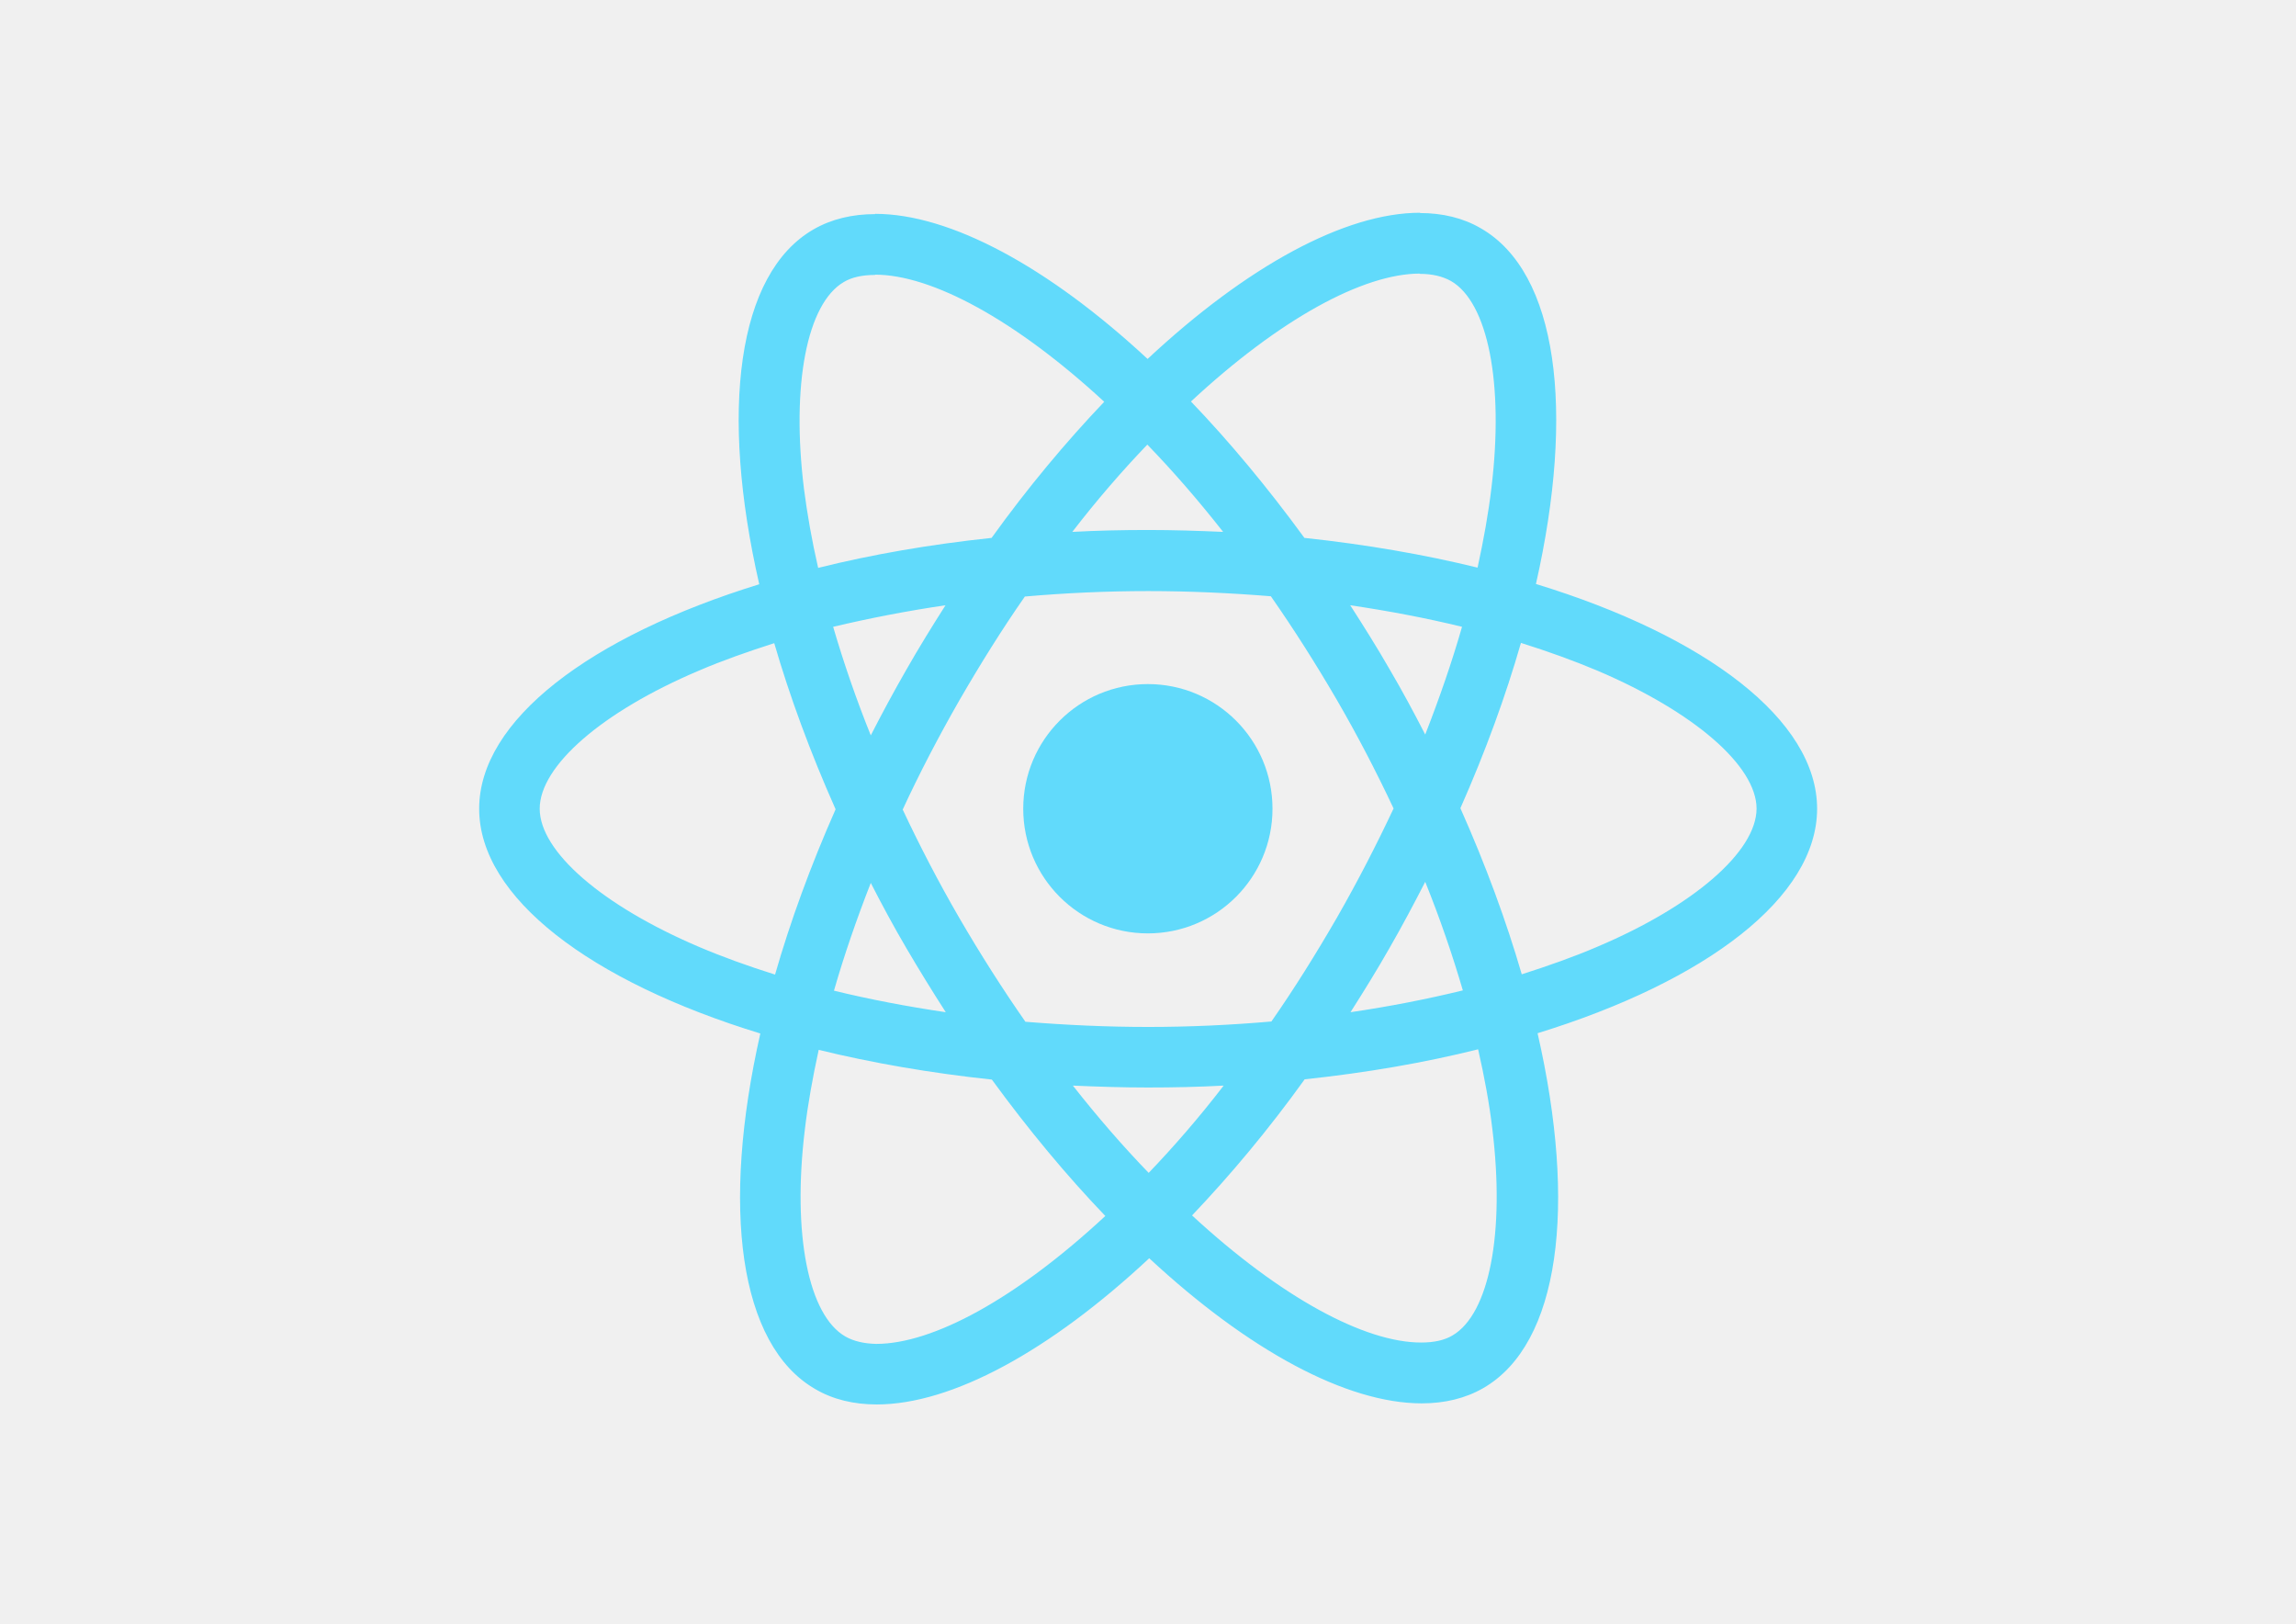
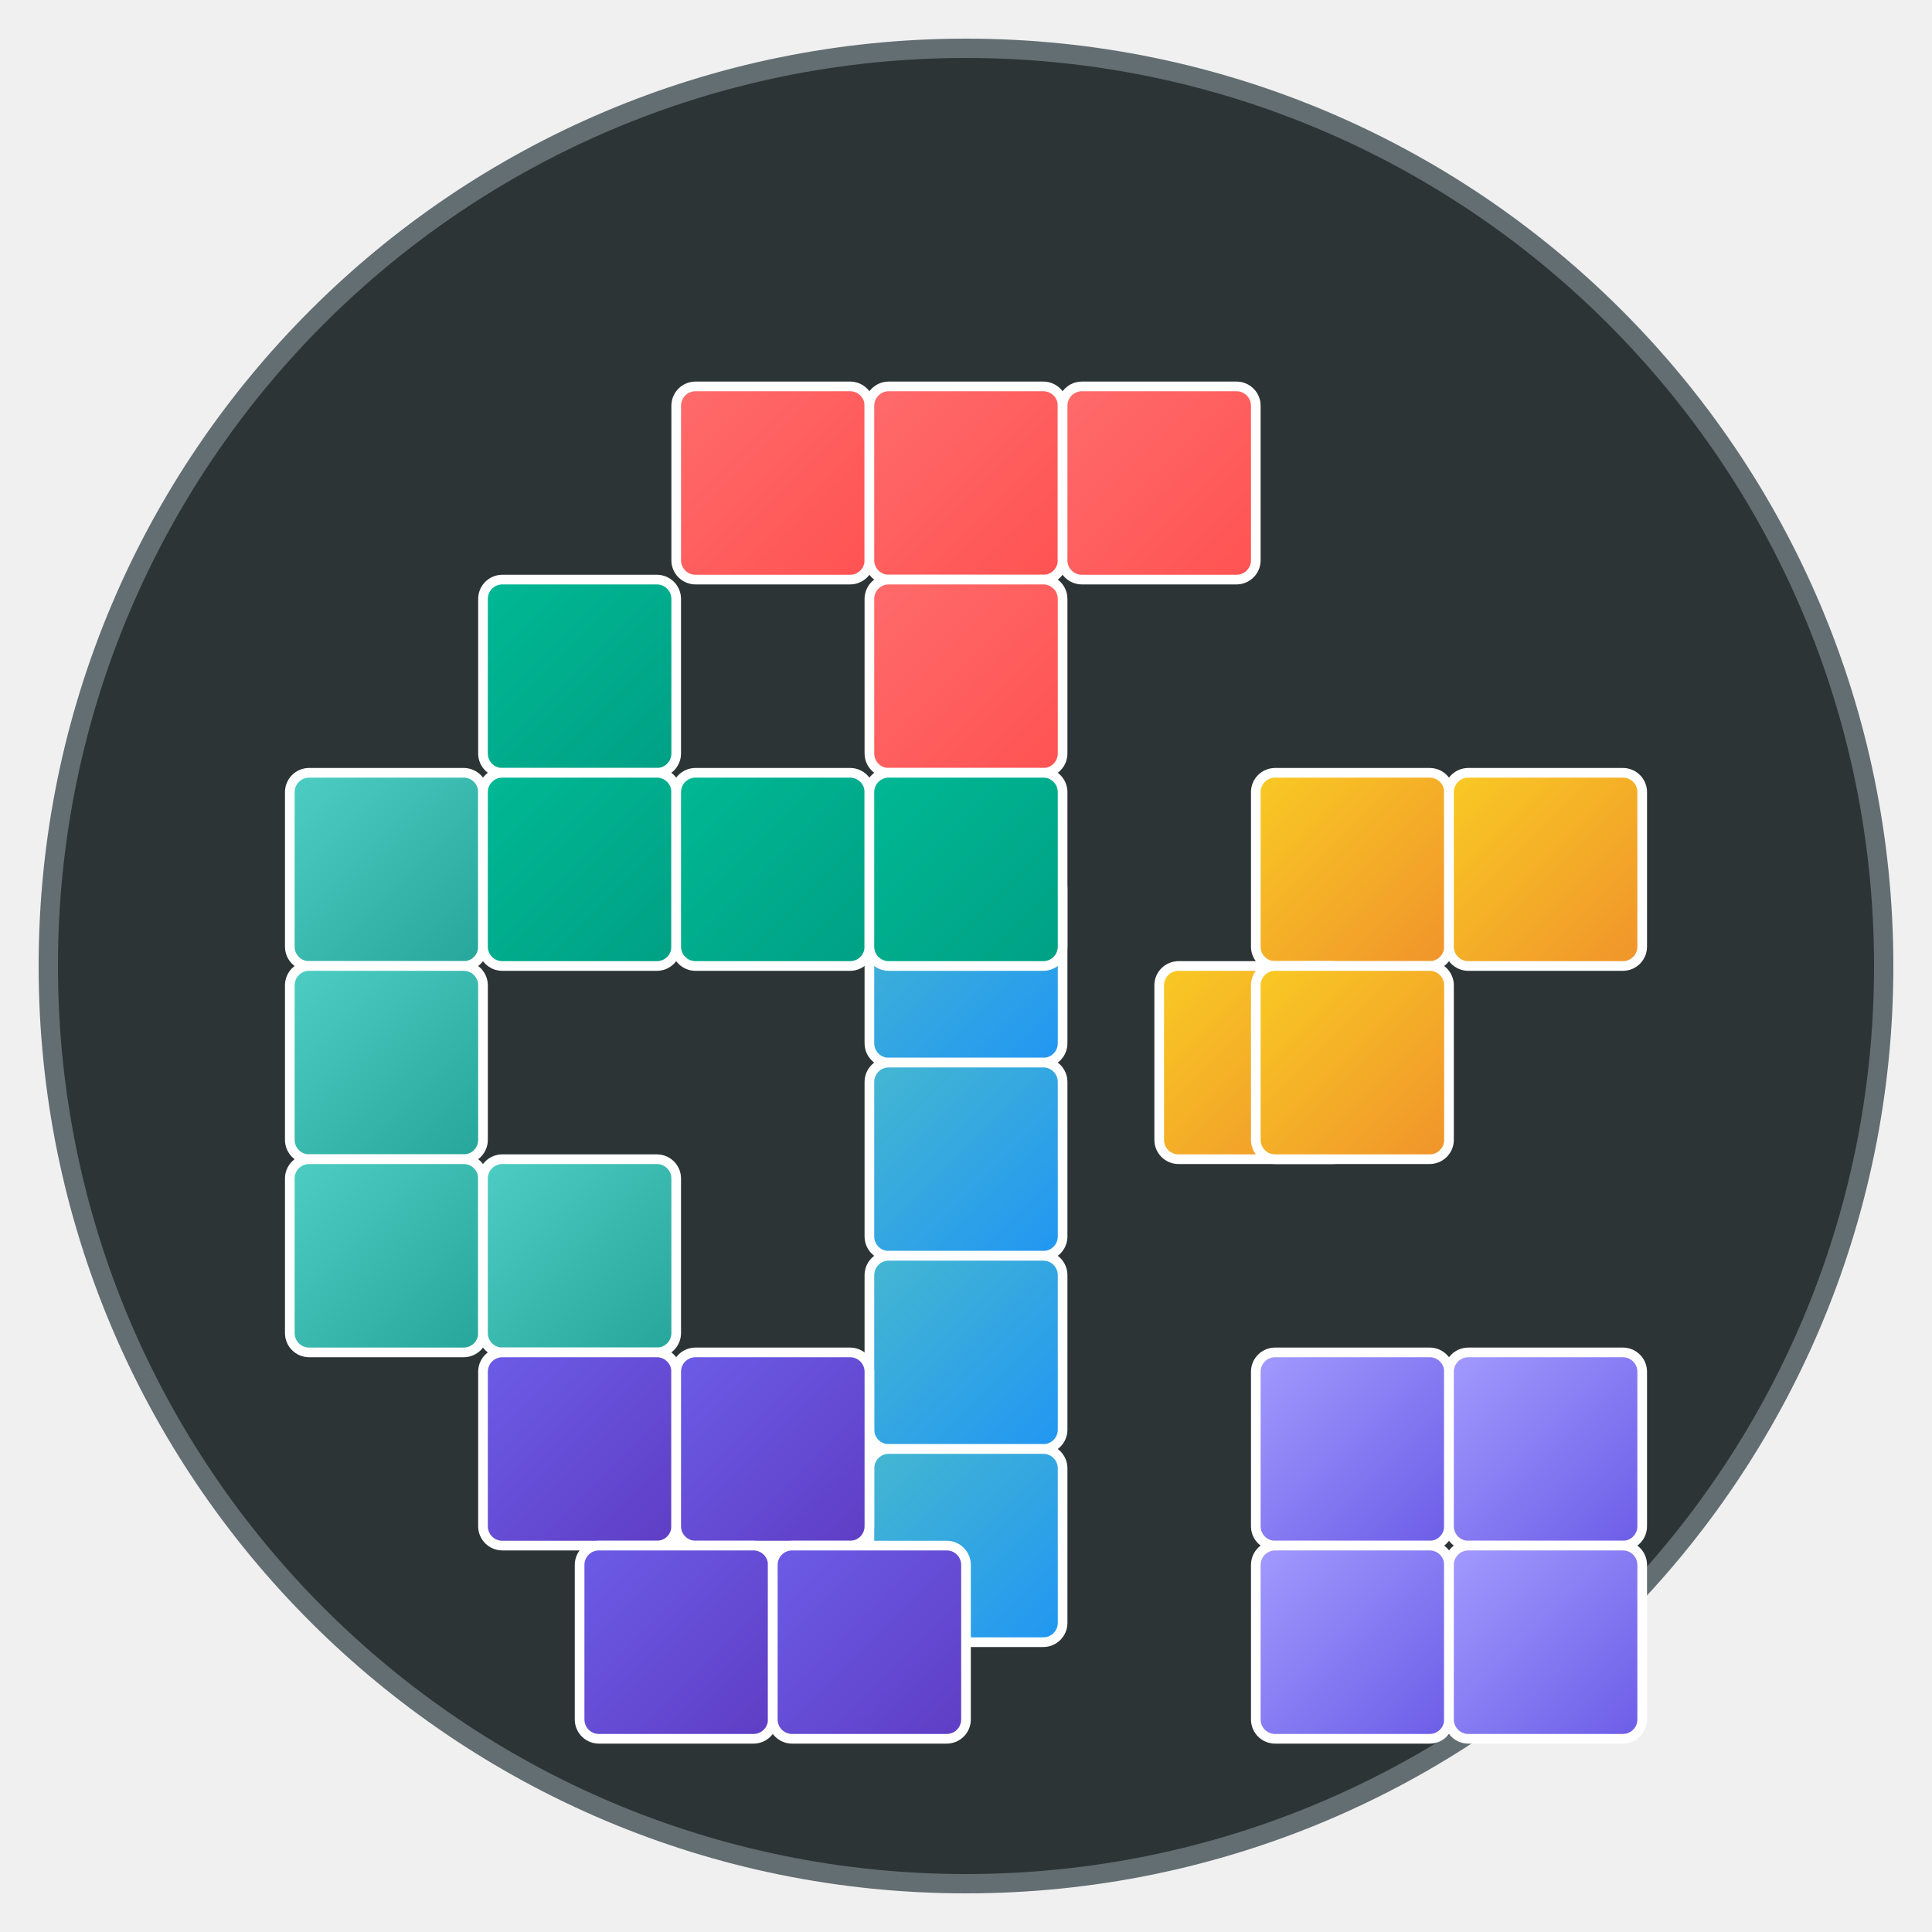
- <svg xmlns="http://www.w3.org/2000/svg" viewBox="0 0 841.9 595.3">
-   <g fill="#61DAFB">
-     <path d="M666.3 296.5c0-32.5-40.7-63.3-103.1-82.4 14.4-63.6 8-114.2-20.2-130.4-6.5-3.8-14.1-5.6-22.4-5.6v22.3c4.6 0 8.3.9 11.4 2.6 13.6 7.8 19.5 37.5 14.9 75.7-1.1 9.4-2.9 19.3-5.1 29.4-19.6-4.8-41-8.5-63.5-10.9-13.5-18.5-27.5-35.3-41.6-50 32.6-30.3 63.2-46.9 84-46.9V78c-27.5 0-63.5 19.6-99.9 53.6-36.4-33.8-72.4-53.2-99.9-53.2v22.3c20.7 0 51.4 16.5 84 46.6-14 14.7-28 31.4-41.3 49.9-22.6 2.4-44 6.1-63.6 11-2.3-10-4-19.7-5.2-29-4.7-38.2 1.1-67.9 14.6-75.8 3-1.8 6.9-2.6 11.5-2.6V78.5c-8.4 0-16 1.8-22.6 5.6-28.1 16.2-34.4 66.7-19.9 130.1-62.2 19.2-102.7 49.9-102.7 82.3 0 32.5 40.7 63.3 103.1 82.4-14.4 63.6-8 114.2 20.2 130.4 6.5 3.8 14.1 5.6 22.5 5.6 27.5 0 63.5-19.6 99.9-53.6 36.4 33.8 72.4 53.2 99.9 53.2 8.4 0 16-1.8 22.6-5.6 28.1-16.2 34.4-66.7 19.9-130.1 62-19.1 102.5-49.9 102.5-82.3zm-130.2-66.7c-3.7 12.9-8.3 26.2-13.5 39.5-4.1-8-8.4-16-13.1-24-4.6-8-9.5-15.8-14.4-23.4 14.2 2.1 27.9 4.7 41 7.9zm-45.8 106.5c-7.8 13.5-15.8 26.3-24.1 38.2-14.9 1.3-30 2-45.2 2-15.1 0-30.2-.7-45-1.9-8.3-11.9-16.4-24.6-24.2-38-7.6-13.1-14.5-26.4-20.8-39.8 6.2-13.4 13.2-26.8 20.7-39.9 7.8-13.5 15.8-26.3 24.1-38.2 14.9-1.3 30-2 45.2-2 15.1 0 30.2.7 45 1.9 8.3 11.9 16.4 24.6 24.2 38 7.6 13.1 14.5 26.4 20.8 39.8-6.3 13.4-13.2 26.8-20.7 39.9zm32.3-13c5.4 13.4 10 26.8 13.8 39.8-13.1 3.2-26.9 5.9-41.2 8 4.9-7.7 9.8-15.6 14.4-23.7 4.6-8 8.9-16.1 13-24.1zM421.2 430c-9.3-9.6-18.6-20.3-27.8-32 9 .4 18.2.7 27.5.7 9.4 0 18.7-.2 27.8-.7-9 11.7-18.3 22.4-27.5 32zm-74.4-58.9c-14.2-2.1-27.9-4.7-41-7.9 3.7-12.9 8.3-26.2 13.5-39.5 4.1 8 8.4 16 13.1 24 4.7 8 9.5 15.8 14.4 23.4zM420.7 163c9.3 9.6 18.6 20.3 27.8 32-9-.4-18.2-.7-27.5-.7-9.4 0-18.7.2-27.8.7 9-11.7 18.3-22.4 27.5-32zm-74 58.9c-4.9 7.7-9.8 15.6-14.4 23.7-4.6 8-8.9 16-13 24-5.4-13.4-10-26.8-13.8-39.8 13.1-3.1 26.9-5.8 41.2-7.9zm-90.5 125.2c-35.4-15.1-58.3-34.9-58.3-50.6 0-15.7 22.9-35.6 58.3-50.6 8.6-3.7 18-7 27.7-10.1 5.7 19.6 13.2 40 22.5 60.9-9.2 20.8-16.6 41.1-22.2 60.6-9.9-3.1-19.3-6.5-28-10.2zM310 490c-13.6-7.8-19.5-37.5-14.9-75.7 1.1-9.4 2.9-19.3 5.1-29.4 19.6 4.8 41 8.5 63.5 10.9 13.5 18.5 27.5 35.3 41.6 50-32.6 30.3-63.2 46.9-84 46.9-4.5-.1-8.3-1-11.3-2.7zm237.2-76.2c4.7 38.2-1.1 67.9-14.6 75.8-3 1.8-6.9 2.6-11.5 2.6-20.7 0-51.4-16.5-84-46.6 14-14.7 28-31.4 41.3-49.9 22.6-2.4 44-6.1 63.6-11 2.3 10.1 4.1 19.8 5.2 29.1zm38.5-66.7c-8.6 3.7-18 7-27.7 10.1-5.7-19.6-13.2-40-22.5-60.9 9.2-20.8 16.6-41.1 22.2-60.6 9.9 3.1 19.3 6.5 28.1 10.2 35.4 15.1 58.3 34.9 58.3 50.6-.1 15.7-23 35.6-58.4 50.6zM320.8 78.4z" />
-     <circle cx="420.9" cy="296.5" r="45.7" />
-     <path d="M520.5 78.1z" />
-   </g>
+ <svg xmlns="http://www.w3.org/2000/svg" viewBox="0 0 200 200">
+   <defs>
+     <linearGradient id="grad1" x1="0%" y1="0%" x2="100%" y2="100%">
+       <stop offset="0%" style="stop-color:#ff6b6b;stop-opacity:1" />
+       <stop offset="100%" style="stop-color:#ff5252;stop-opacity:1" />
+     </linearGradient>
+     <linearGradient id="grad2" x1="0%" y1="0%" x2="100%" y2="100%">
+       <stop offset="0%" style="stop-color:#4ecdc4;stop-opacity:1" />
+       <stop offset="100%" style="stop-color:#26a69a;stop-opacity:1" />
+     </linearGradient>
+     <linearGradient id="grad3" x1="0%" y1="0%" x2="100%" y2="100%">
+       <stop offset="0%" style="stop-color:#45b7d1;stop-opacity:1" />
+       <stop offset="100%" style="stop-color:#2196f3;stop-opacity:1" />
+     </linearGradient>
+     <linearGradient id="grad4" x1="0%" y1="0%" x2="100%" y2="100%">
+       <stop offset="0%" style="stop-color:#f9ca24;stop-opacity:1" />
+       <stop offset="100%" style="stop-color:#f0932b;stop-opacity:1" />
+     </linearGradient>
+     <linearGradient id="grad5" x1="0%" y1="0%" x2="100%" y2="100%">
+       <stop offset="0%" style="stop-color:#6c5ce7;stop-opacity:1" />
+       <stop offset="100%" style="stop-color:#5f3dc4;stop-opacity:1" />
+     </linearGradient>
+     <linearGradient id="grad6" x1="0%" y1="0%" x2="100%" y2="100%">
+       <stop offset="0%" style="stop-color:#a29bfe;stop-opacity:1" />
+       <stop offset="100%" style="stop-color:#6c5ce7;stop-opacity:1" />
+     </linearGradient>
+     <linearGradient id="grad7" x1="0%" y1="0%" x2="100%" y2="100%">
+       <stop offset="0%" style="stop-color:#00b894;stop-opacity:1" />
+       <stop offset="100%" style="stop-color:#00a085;stop-opacity:1" />
+     </linearGradient>
+   </defs>
+   <circle cx="100" cy="100" r="95" fill="#2d3436" stroke="#636e72" stroke-width="2" />
+   <rect x="70" y="40" width="20" height="20" fill="url(#grad1)" stroke="#fff" stroke-width="1" rx="2" />
+   <rect x="90" y="40" width="20" height="20" fill="url(#grad1)" stroke="#fff" stroke-width="1" rx="2" />
+   <rect x="110" y="40" width="20" height="20" fill="url(#grad1)" stroke="#fff" stroke-width="1" rx="2" />
+   <rect x="90" y="60" width="20" height="20" fill="url(#grad1)" stroke="#fff" stroke-width="1" rx="2" />
+   <rect x="30" y="80" width="20" height="20" fill="url(#grad2)" stroke="#fff" stroke-width="1" rx="2" />
+   <rect x="30" y="100" width="20" height="20" fill="url(#grad2)" stroke="#fff" stroke-width="1" rx="2" />
+   <rect x="30" y="120" width="20" height="20" fill="url(#grad2)" stroke="#fff" stroke-width="1" rx="2" />
+   <rect x="50" y="120" width="20" height="20" fill="url(#grad2)" stroke="#fff" stroke-width="1" rx="2" />
+   <rect x="90" y="90" width="20" height="20" fill="url(#grad3)" stroke="#fff" stroke-width="1" rx="2" />
+   <rect x="90" y="110" width="20" height="20" fill="url(#grad3)" stroke="#fff" stroke-width="1" rx="2" />
+   <rect x="90" y="130" width="20" height="20" fill="url(#grad3)" stroke="#fff" stroke-width="1" rx="2" />
+   <rect x="90" y="150" width="20" height="20" fill="url(#grad3)" stroke="#fff" stroke-width="1" rx="2" />
+   <rect x="130" y="80" width="20" height="20" fill="url(#grad4)" stroke="#fff" stroke-width="1" rx="2" />
+   <rect x="150" y="80" width="20" height="20" fill="url(#grad4)" stroke="#fff" stroke-width="1" rx="2" />
+   <rect x="120" y="100" width="20" height="20" fill="url(#grad4)" stroke="#fff" stroke-width="1" rx="2" />
+   <rect x="130" y="100" width="20" height="20" fill="url(#grad4)" stroke="#fff" stroke-width="1" rx="2" />
+   <rect x="50" y="140" width="20" height="20" fill="url(#grad5)" stroke="#fff" stroke-width="1" rx="2" />
+   <rect x="70" y="140" width="20" height="20" fill="url(#grad5)" stroke="#fff" stroke-width="1" rx="2" />
+   <rect x="60" y="160" width="20" height="20" fill="url(#grad5)" stroke="#fff" stroke-width="1" rx="2" />
+   <rect x="80" y="160" width="20" height="20" fill="url(#grad5)" stroke="#fff" stroke-width="1" rx="2" />
+   <rect x="130" y="140" width="20" height="20" fill="url(#grad6)" stroke="#fff" stroke-width="1" rx="2" />
+   <rect x="150" y="140" width="20" height="20" fill="url(#grad6)" stroke="#fff" stroke-width="1" rx="2" />
+   <rect x="130" y="160" width="20" height="20" fill="url(#grad6)" stroke="#fff" stroke-width="1" rx="2" />
+   <rect x="150" y="160" width="20" height="20" fill="url(#grad6)" stroke="#fff" stroke-width="1" rx="2" />
+   <rect x="50" y="60" width="20" height="20" fill="url(#grad7)" stroke="#fff" stroke-width="1" rx="2" />
+   <rect x="50" y="80" width="20" height="20" fill="url(#grad7)" stroke="#fff" stroke-width="1" rx="2" />
+   <rect x="70" y="80" width="20" height="20" fill="url(#grad7)" stroke="#fff" stroke-width="1" rx="2" />
+   <rect x="90" y="80" width="20" height="20" fill="url(#grad7)" stroke="#fff" stroke-width="1" rx="2" />
</svg>
